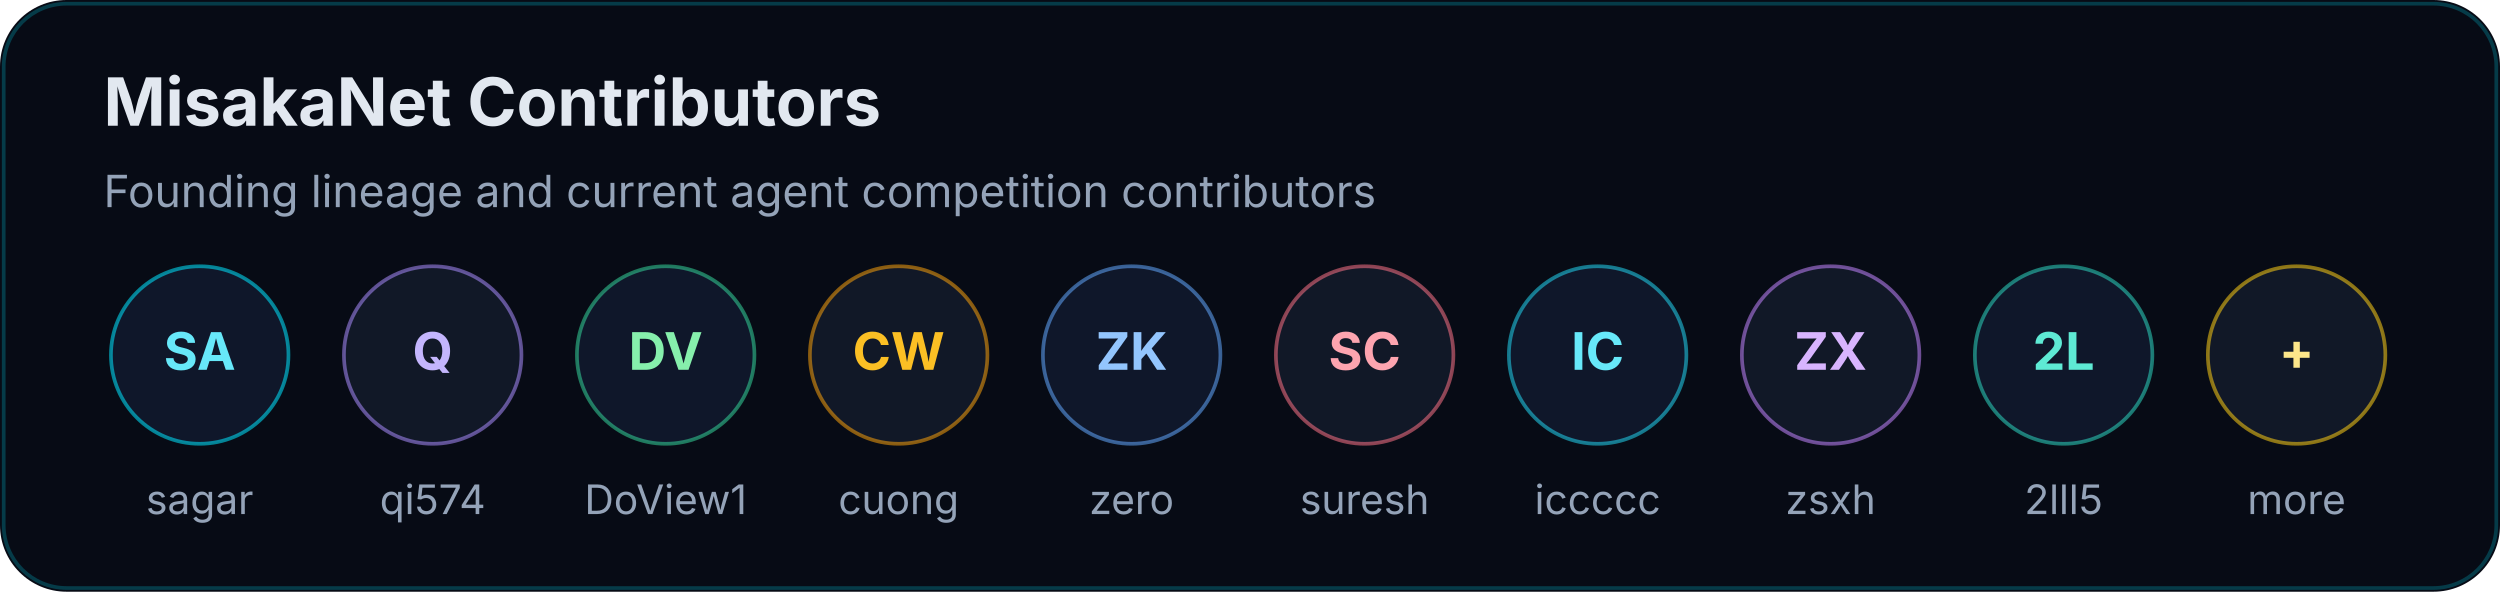
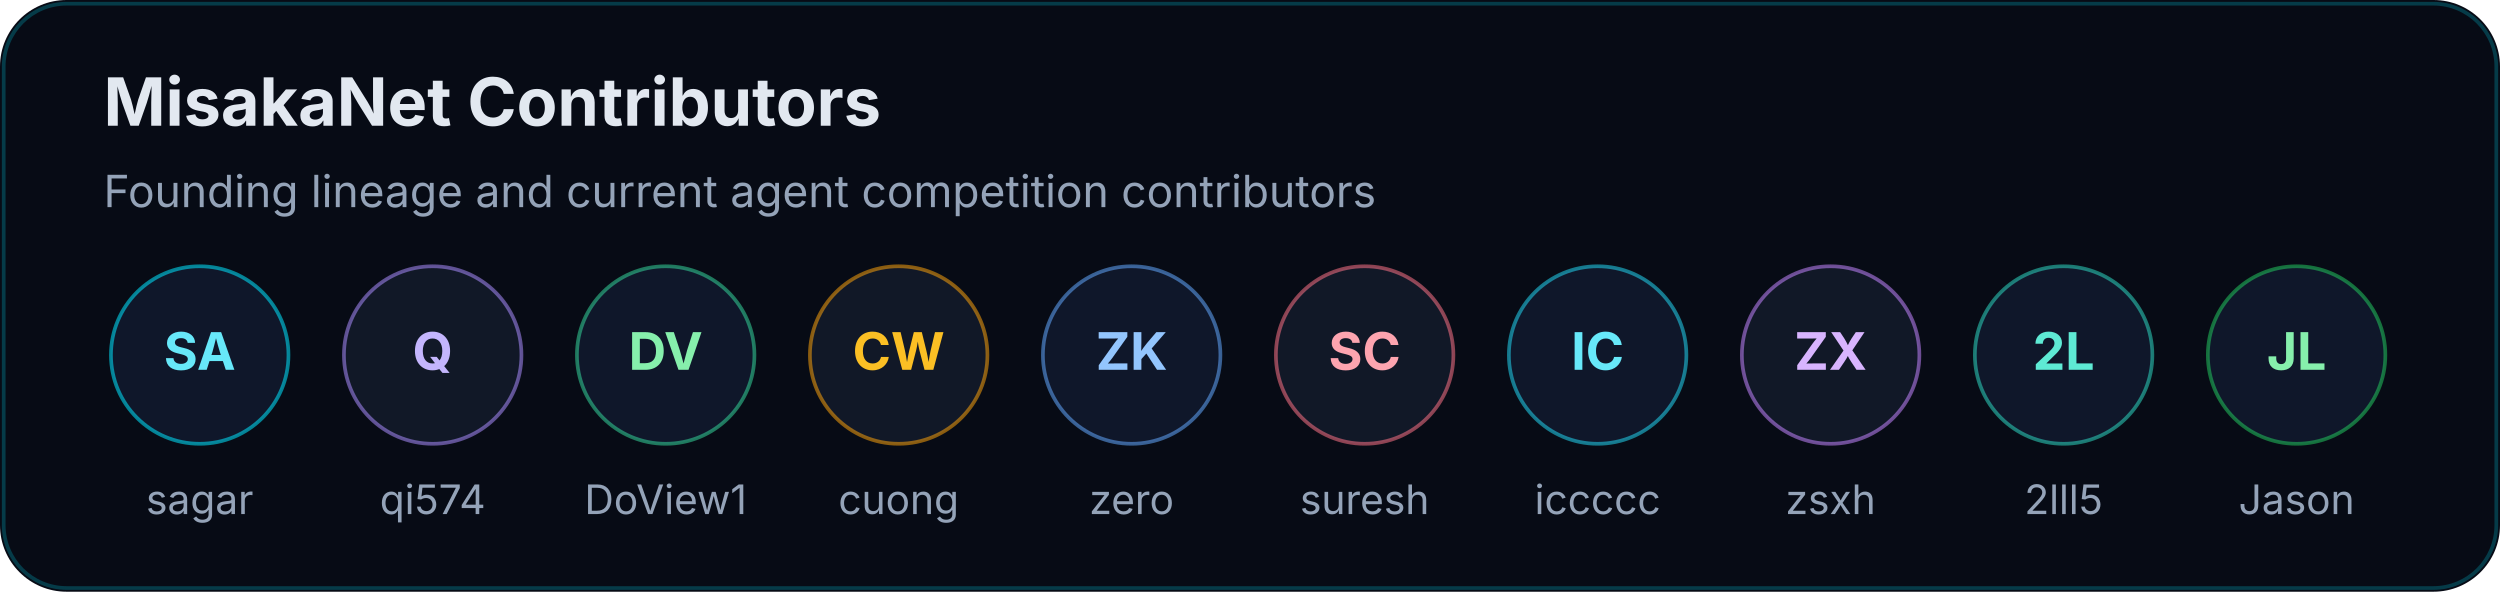
<svg xmlns="http://www.w3.org/2000/svg" width="676" height="160" viewBox="0 0 676 160" fill="none" role="img" aria-label="MisakaNet contributors">
  <rect width="676" height="160" rx="18" fill="#070b15" />
  <rect x="1" y="1" width="674" height="158" rx="17" stroke="#00e5ff" stroke-opacity="0.22" />
  <text x="28" y="34" fill="#e2e8f0" font-family="Inter,Segoe UI,Arial,sans-serif" font-size="18" font-weight="700">MisakaNet Contributors</text>
  <text x="28" y="56" fill="#94a3b8" font-family="Inter,Segoe UI,Arial,sans-serif" font-size="12">Founding lineage and current agent competition contributors</text>
  <g font-family="Inter,Segoe UI,Arial,sans-serif" font-size="11" text-anchor="middle">
    <g transform="translate(54 96)">
      <circle r="24" fill="#0f172a" stroke="#00e5ff" stroke-opacity="0.55" />
      <text y="4" fill="#67e8f9" font-size="14" font-weight="700">SA</text>
      <text y="43" fill="#94a3b8">sagar</text>
    </g>
    <g transform="translate(117 96)">
      <circle r="24" fill="#111827" stroke="#a78bfa" stroke-opacity="0.55" />
      <text y="4" fill="#c4b5fd" font-size="14" font-weight="700">Q</text>
      <text y="43" fill="#94a3b8">qi574</text>
    </g>
    <g transform="translate(180 96)">
      <circle r="24" fill="#0f172a" stroke="#34d399" stroke-opacity="0.55" />
      <text y="4" fill="#86efac" font-size="14" font-weight="700">DV</text>
      <text y="43" fill="#94a3b8">DoView1</text>
    </g>
    <g transform="translate(243 96)">
      <circle r="24" fill="#111827" stroke="#f59e0b" stroke-opacity="0.55" />
      <text y="4" fill="#fbbf24" font-size="14" font-weight="700">CW</text>
      <text y="43" fill="#94a3b8">cuong</text>
    </g>
    <g transform="translate(306 96)">
      <circle r="24" fill="#0f172a" stroke="#60a5fa" stroke-opacity="0.55" />
      <text y="4" fill="#93c5fd" font-size="14" font-weight="700">ZK</text>
      <text y="43" fill="#94a3b8">zero</text>
    </g>
    <g transform="translate(369 96)">
      <circle r="24" fill="#111827" stroke="#fb7185" stroke-opacity="0.55" />
      <text y="4" fill="#fda4af" font-size="14" font-weight="700">SC</text>
      <text y="43" fill="#94a3b8">suresh</text>
    </g>
    <g transform="translate(432 96)">
      <circle r="24" fill="#0f172a" stroke="#22d3ee" stroke-opacity="0.55" />
      <text y="4" fill="#67e8f9" font-size="14" font-weight="700">IC</text>
      <text y="43" fill="#94a3b8">iccccc</text>
    </g>
    <g transform="translate(495 96)">
      <circle r="24" fill="#111827" stroke="#c084fc" stroke-opacity="0.55" />
      <text y="4" fill="#d8b4fe" font-size="14" font-weight="700">ZX</text>
      <text y="43" fill="#94a3b8">zsxh</text>
    </g>
    <g transform="translate(558 96)">
      <circle r="24" fill="#0f172a" stroke="#2dd4bf" stroke-opacity="0.55" />
      <text y="4" fill="#5eead4" font-size="14" font-weight="700">2L</text>
      <text y="43" fill="#94a3b8">2lll5</text>
    </g>
    <g transform="translate(621 96)">
-       <circle r="24" fill="#111827" stroke="#facc15" stroke-opacity="0.55" />
-       <text y="4" fill="#fde68a" font-size="14" font-weight="700">+</text>
-       <text y="43" fill="#94a3b8">more</text>
+       <circle r="24" fill="#0f172a" stroke="#22c55e" stroke-opacity="0.55" />
+       <text y="4" fill="#86efac" font-size="14" font-weight="700">JL</text>
+       <text y="43" fill="#94a3b8">Jason</text>
    </g>
  </g>
</svg>
